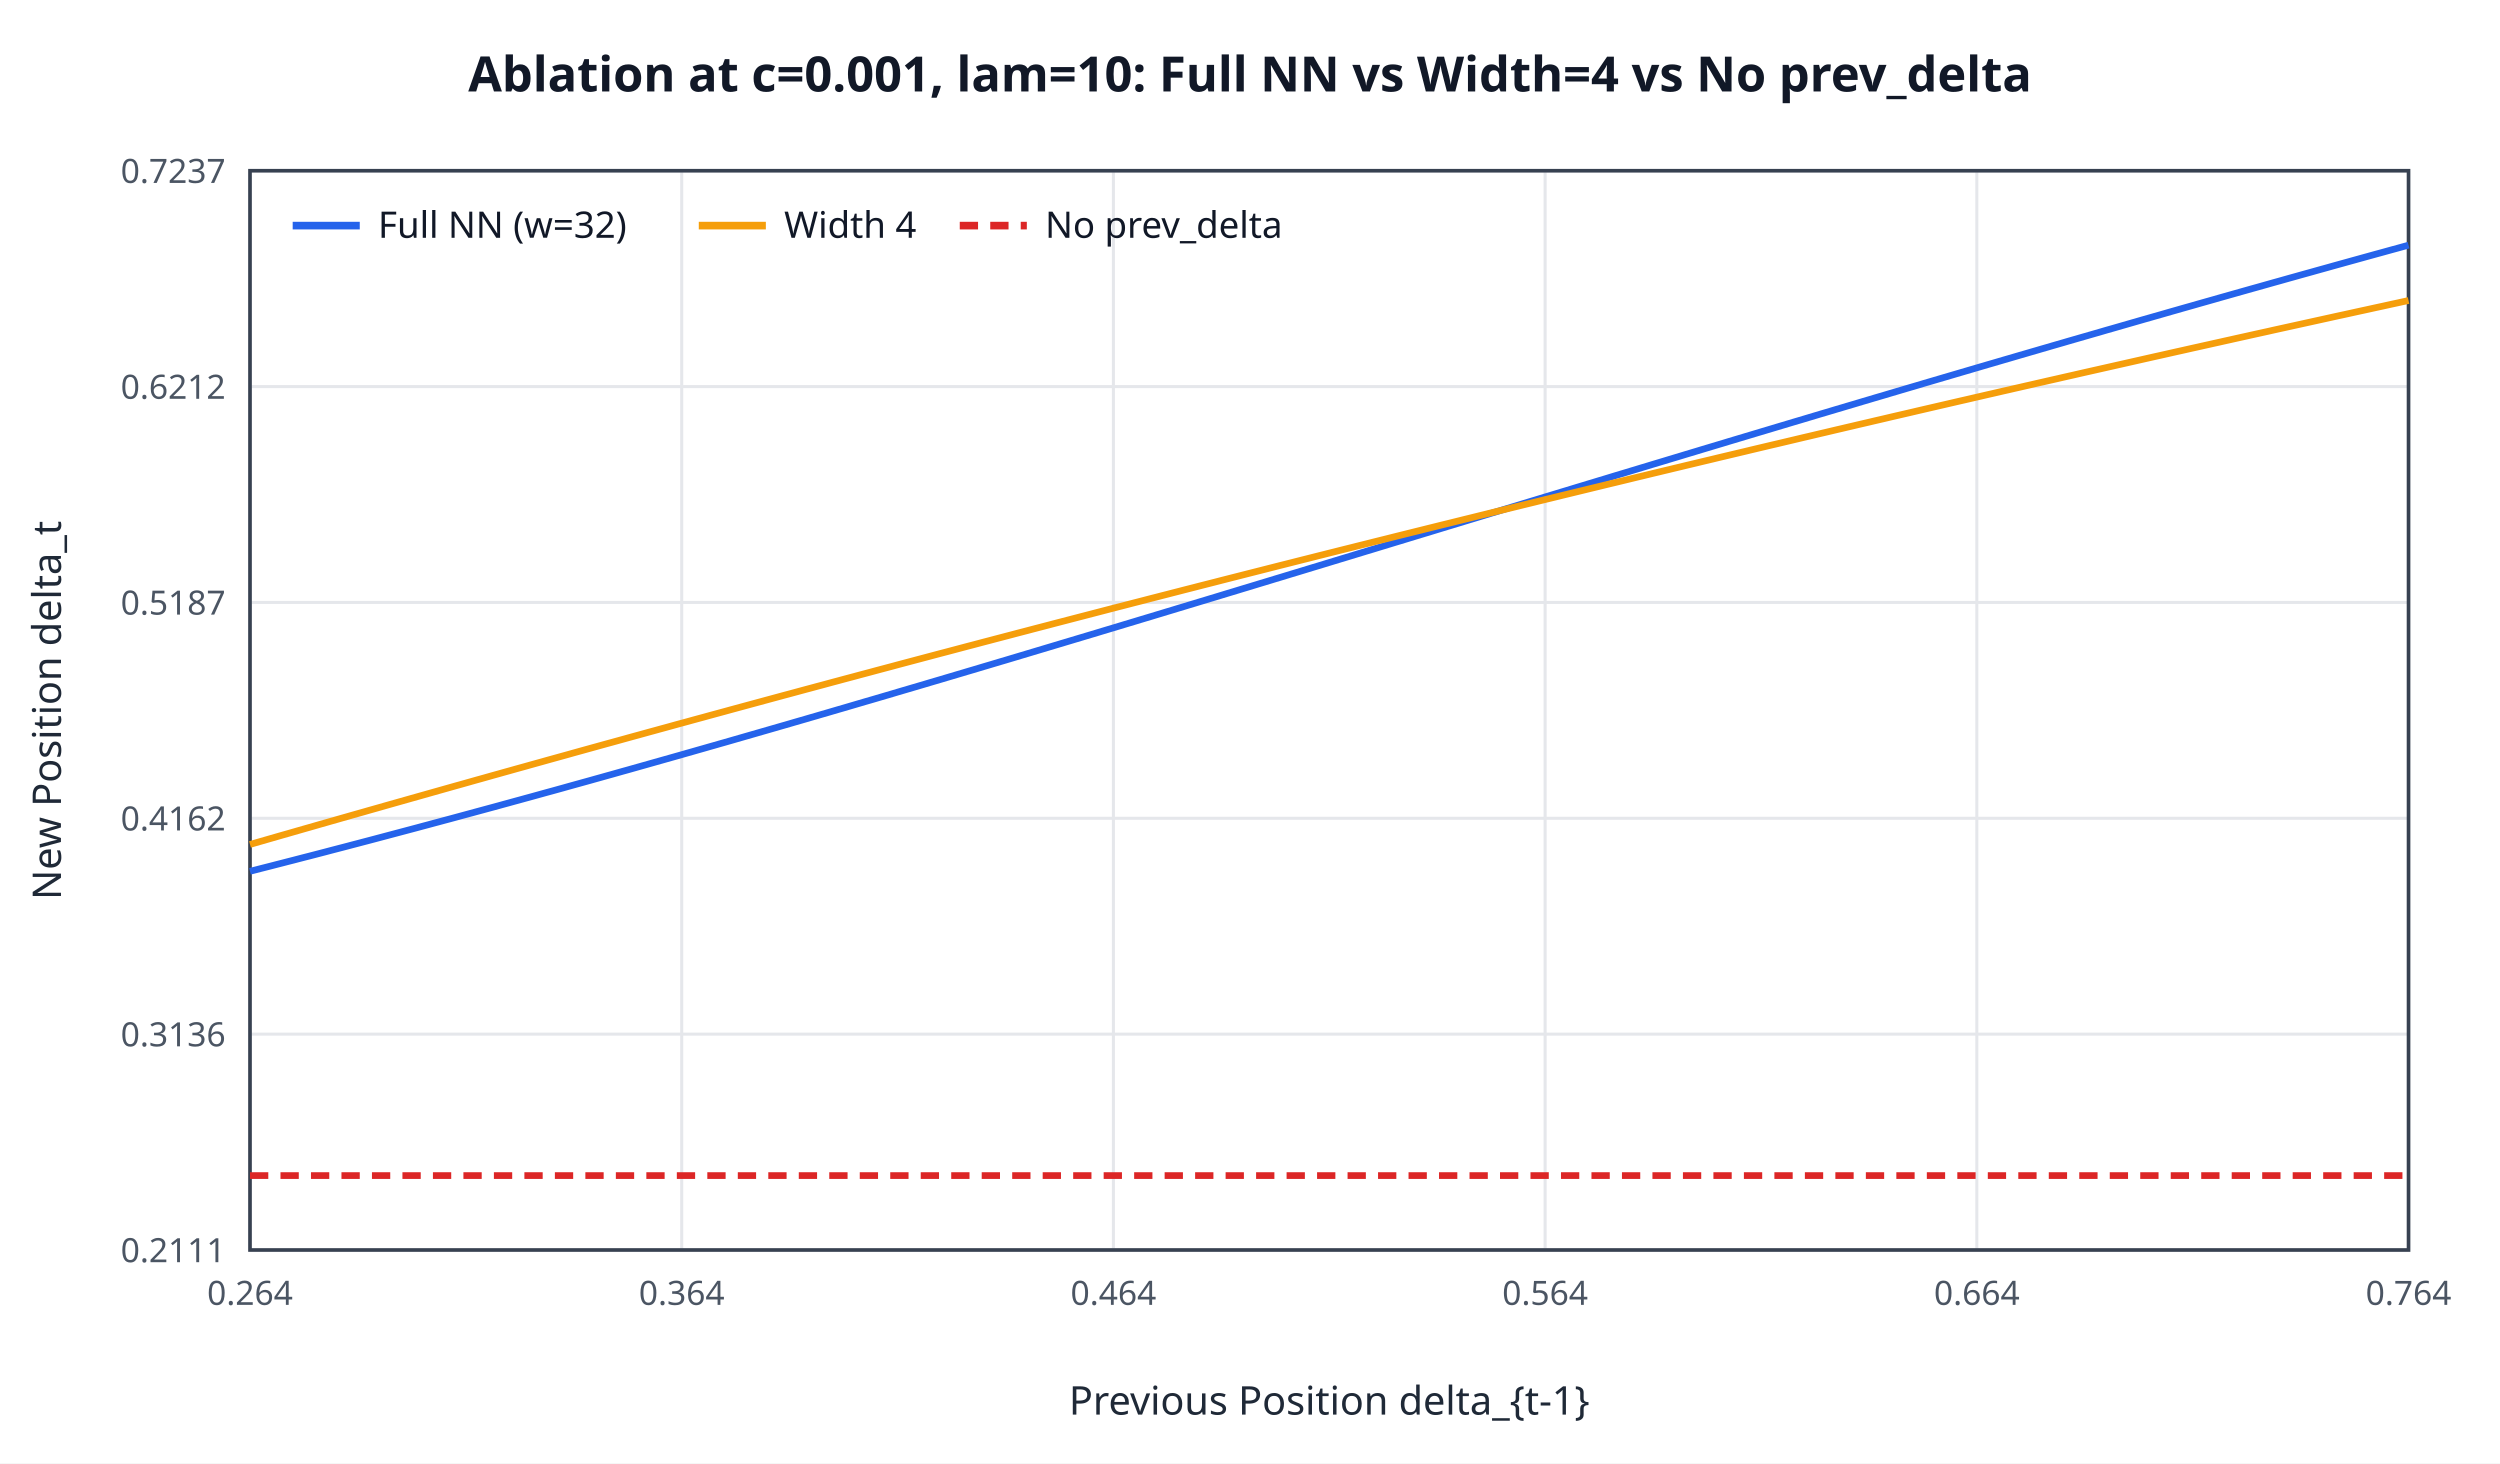
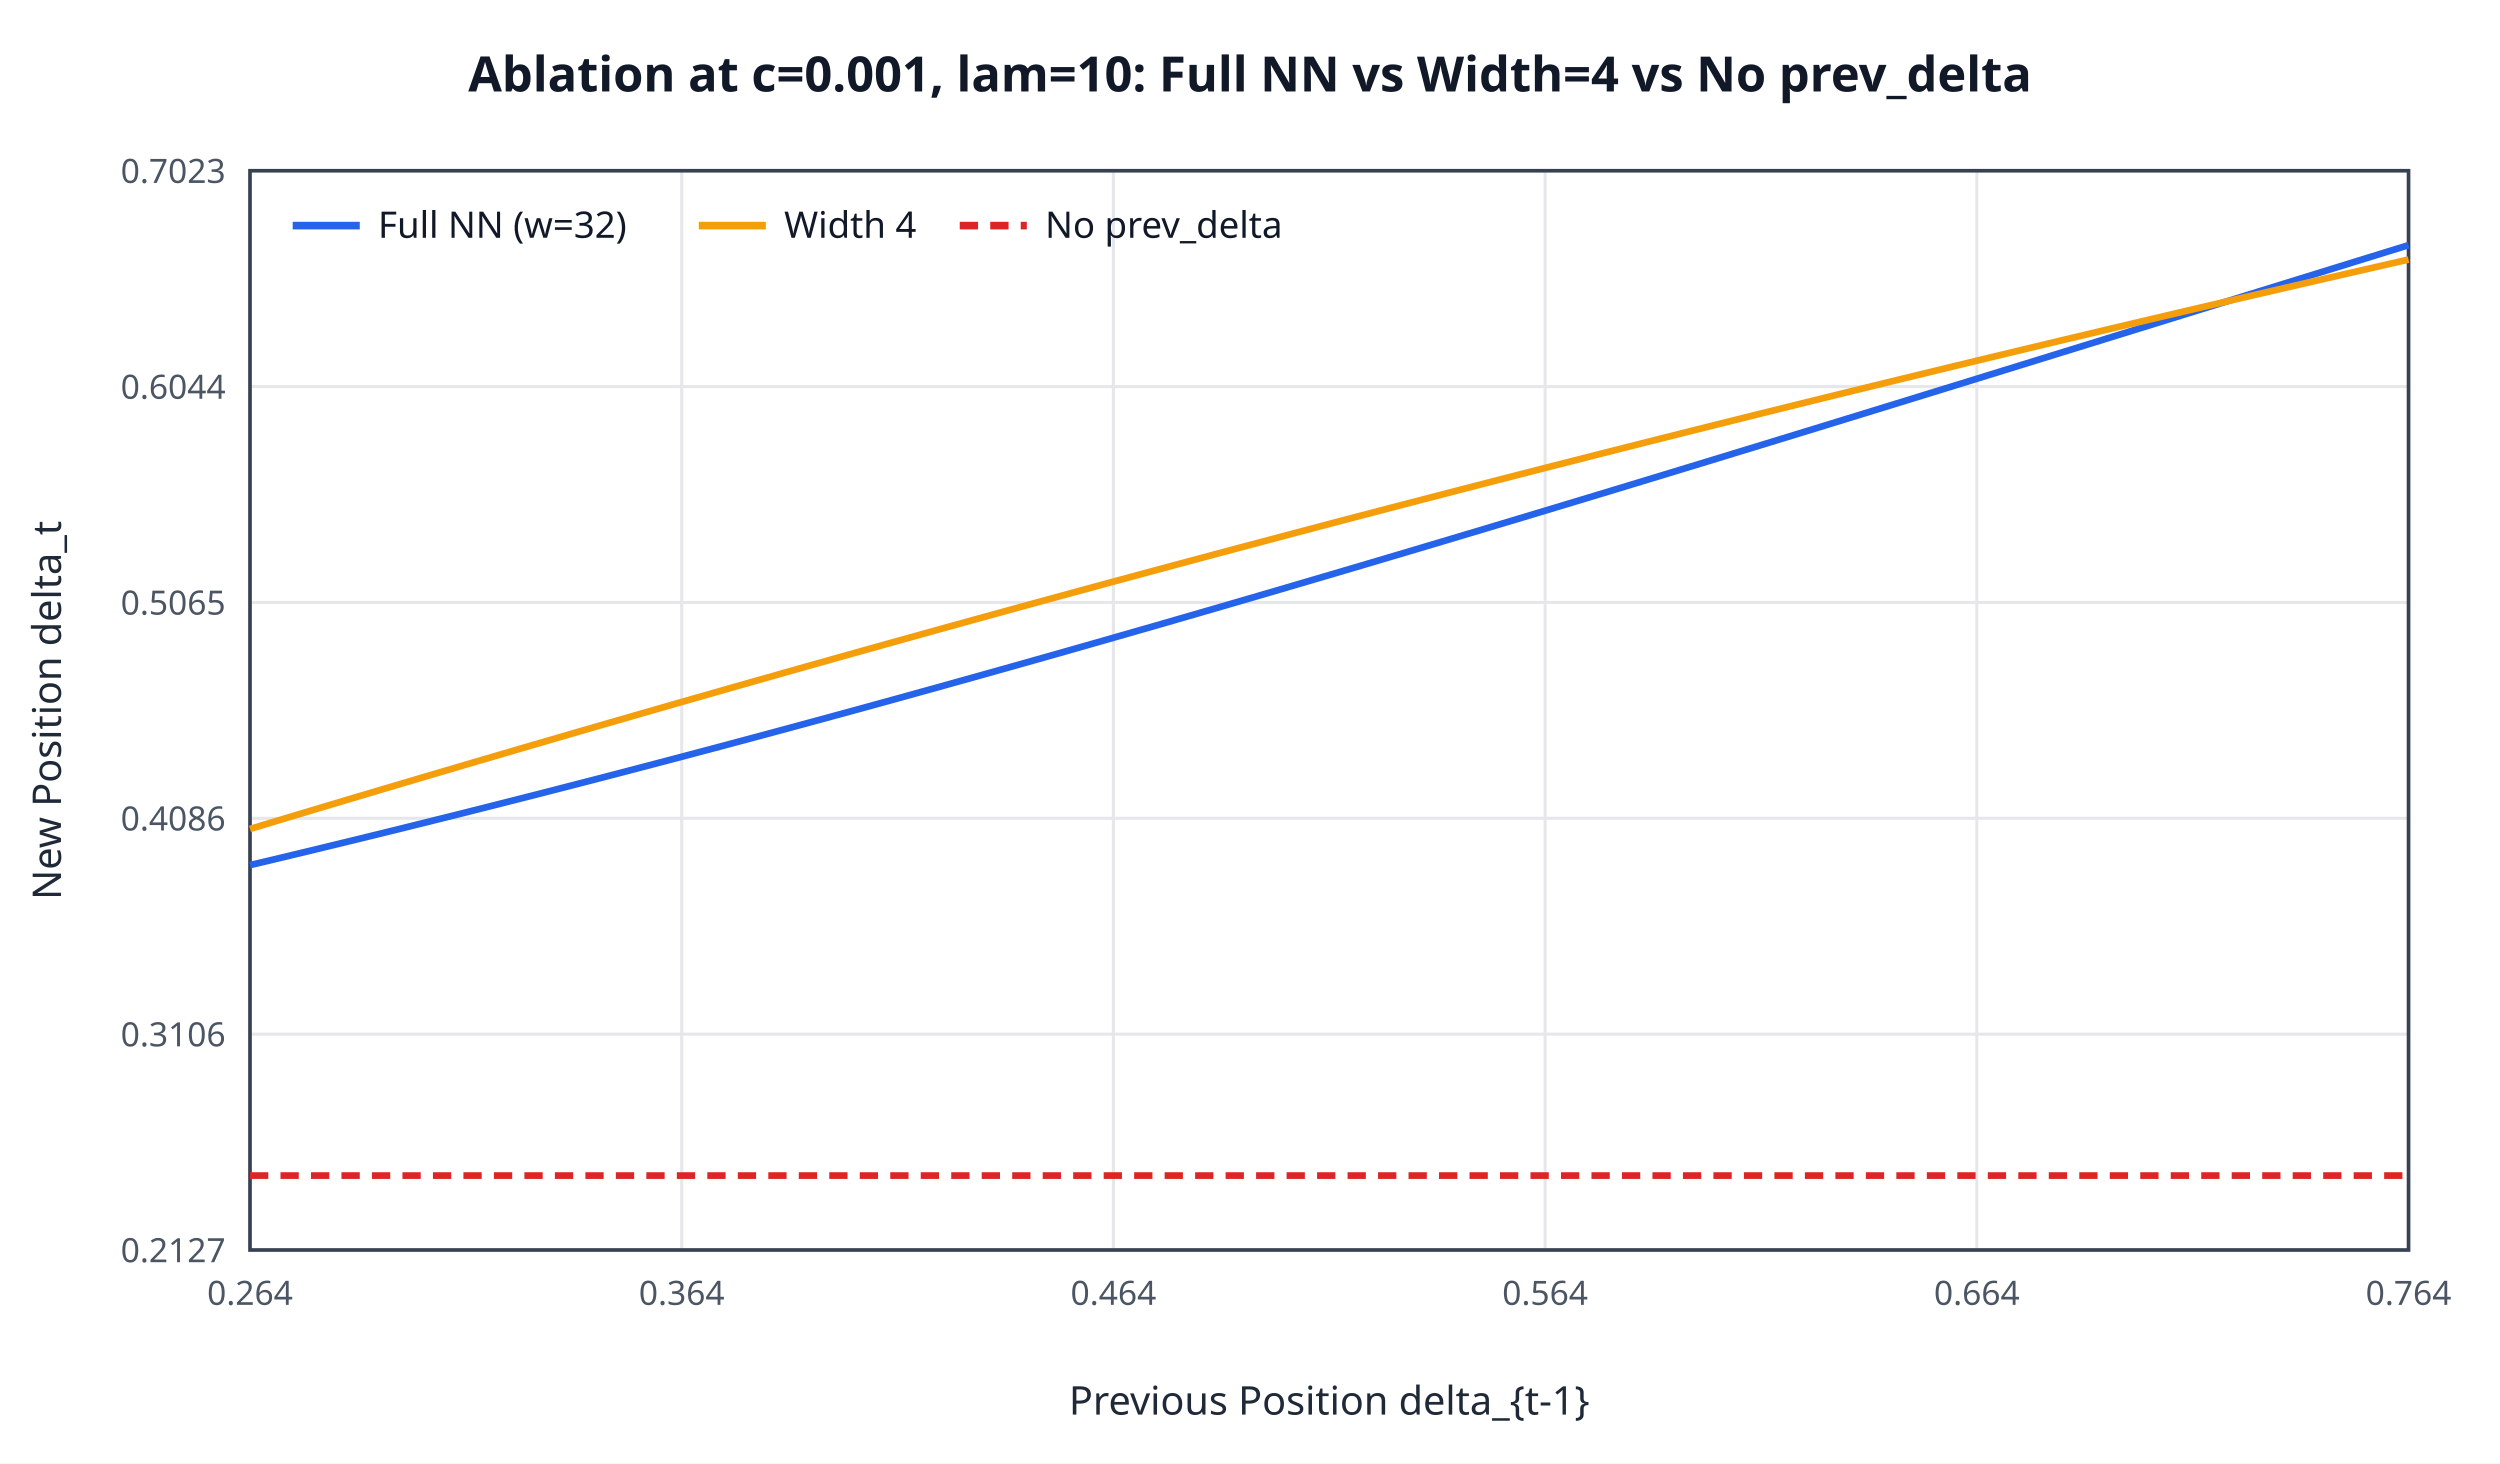
<svg xmlns="http://www.w3.org/2000/svg" width="820" height="480" viewBox="0 0 820 480">
  <rect width="820" height="480" fill="#ffffff" />
  <text x="410" y="30" text-anchor="middle" font-family="sans-serif" font-size="16" font-weight="bold" fill="#111827">Ablation at c=0.001, lam=10: Full NN vs Width=4 vs No prev_delta</text>
  <line x1="82" y1="410.0" x2="790.0" y2="410.0" stroke="#e5e7eb" stroke-width="1" />
-   <text x="74.0" y="414.0" text-anchor="end" font-family="sans-serif" font-size="11" fill="#4b5563">0.2111</text>
+   <text x="74.0" y="414.0" text-anchor="end" font-family="sans-serif" font-size="11" fill="#4b5563">0.2127</text>
  <line x1="82.0" y1="56" x2="82.0" y2="410.0" stroke="#e5e7eb" stroke-width="1" />
  <text x="82.0" y="428.0" text-anchor="middle" font-family="sans-serif" font-size="11" fill="#4b5563">0.264</text>
  <line x1="82" y1="339.2" x2="790.0" y2="339.2" stroke="#e5e7eb" stroke-width="1" />
-   <text x="74.0" y="343.2" text-anchor="end" font-family="sans-serif" font-size="11" fill="#4b5563">0.3136</text>
+   <text x="74.0" y="343.2" text-anchor="end" font-family="sans-serif" font-size="11" fill="#4b5563">0.3106</text>
  <line x1="223.6" y1="56" x2="223.6" y2="410.0" stroke="#e5e7eb" stroke-width="1" />
  <text x="223.6" y="428.0" text-anchor="middle" font-family="sans-serif" font-size="11" fill="#4b5563">0.364</text>
  <line x1="82" y1="268.4" x2="790.0" y2="268.4" stroke="#e5e7eb" stroke-width="1" />
-   <text x="74.0" y="272.4" text-anchor="end" font-family="sans-serif" font-size="11" fill="#4b5563">0.4162</text>
+   <text x="74.0" y="272.4" text-anchor="end" font-family="sans-serif" font-size="11" fill="#4b5563">0.4086</text>
  <line x1="365.2" y1="56" x2="365.2" y2="410.0" stroke="#e5e7eb" stroke-width="1" />
  <text x="365.2" y="428.0" text-anchor="middle" font-family="sans-serif" font-size="11" fill="#4b5563">0.464</text>
  <line x1="82" y1="197.6" x2="790.0" y2="197.6" stroke="#e5e7eb" stroke-width="1" />
-   <text x="74.0" y="201.6" text-anchor="end" font-family="sans-serif" font-size="11" fill="#4b5563">0.5187</text>
+   <text x="74.0" y="201.6" text-anchor="end" font-family="sans-serif" font-size="11" fill="#4b5563">0.5065</text>
  <line x1="506.8" y1="56" x2="506.8" y2="410.0" stroke="#e5e7eb" stroke-width="1" />
  <text x="506.8" y="428.0" text-anchor="middle" font-family="sans-serif" font-size="11" fill="#4b5563">0.564</text>
  <line x1="82" y1="126.8" x2="790.0" y2="126.8" stroke="#e5e7eb" stroke-width="1" />
-   <text x="74.0" y="130.8" text-anchor="end" font-family="sans-serif" font-size="11" fill="#4b5563">0.6212</text>
+   <text x="74.0" y="130.8" text-anchor="end" font-family="sans-serif" font-size="11" fill="#4b5563">0.6044</text>
  <line x1="648.4" y1="56" x2="648.4" y2="410.0" stroke="#e5e7eb" stroke-width="1" />
  <text x="648.4" y="428.0" text-anchor="middle" font-family="sans-serif" font-size="11" fill="#4b5563">0.664</text>
  <line x1="82" y1="56.0" x2="790.0" y2="56.0" stroke="#e5e7eb" stroke-width="1" />
-   <text x="74.0" y="60.0" text-anchor="end" font-family="sans-serif" font-size="11" fill="#4b5563">0.7237</text>
+   <text x="74.0" y="60.0" text-anchor="end" font-family="sans-serif" font-size="11" fill="#4b5563">0.7023</text>
  <line x1="790.0" y1="56" x2="790.0" y2="410.0" stroke="#e5e7eb" stroke-width="1" />
  <text x="790.0" y="428.0" text-anchor="middle" font-family="sans-serif" font-size="11" fill="#4b5563">0.764</text>
  <rect x="82" y="56" width="708" height="354" fill="none" stroke="#374151" stroke-width="1.2" />
  <text x="436.0" y="464.0" text-anchor="middle" font-family="sans-serif" font-size="13" fill="#1f2937">Previous Position delta_{t-1}</text>
  <text x="20" y="233.0" text-anchor="middle" font-family="sans-serif" font-size="13" fill="#1f2937" transform="rotate(-90 20 233.0)">New Position delta_t</text>
-   <polyline fill="none" stroke="#2563eb" stroke-width="2.2" points="82.00,285.79 83.77,285.34 85.54,284.88 87.31,284.43 89.08,283.98 90.85,283.52 92.62,283.07 94.39,282.61 96.16,282.16 97.93,281.70 99.70,281.24 101.47,280.79 103.24,280.33 105.01,279.87 106.78,279.41 108.55,278.94 110.32,278.48 112.09,278.02 113.86,277.56 115.63,277.09 117.40,276.63 119.17,276.16 120.94,275.70 122.71,275.23 124.48,274.76 126.25,274.29 128.02,273.82 129.79,273.35 131.56,272.88 133.33,272.41 135.10,271.94 136.87,271.47 138.64,270.99 140.41,270.52 142.18,270.04 143.95,269.57 145.72,269.09 147.49,268.62 149.26,268.14 151.03,267.66 152.80,267.18 154.57,266.70 156.34,266.22 158.11,265.74 159.88,265.26 161.65,264.78 163.42,264.30 165.19,263.81 166.96,263.33 168.73,262.84 170.50,262.36 172.27,261.87 174.04,261.39 175.81,260.90 177.58,260.41 179.35,259.92 181.12,259.44 182.89,258.95 184.66,258.46 186.43,257.96 188.20,257.47 189.97,256.98 191.74,256.49 193.51,256.00 195.28,255.50 197.05,255.01 198.82,254.51 200.59,254.02 202.36,253.52 204.13,253.02 205.90,252.53 207.67,252.03 209.44,251.53 211.21,251.03 212.98,250.53 214.75,250.03 216.52,249.53 218.29,249.03 220.06,248.53 221.83,248.03 223.60,247.53 225.37,247.02 227.14,246.52 228.91,246.01 230.68,245.51 232.45,245.00 234.22,244.50 235.99,243.99 237.76,243.49 239.53,242.98 241.30,242.47 243.07,241.96 244.84,241.45 246.61,240.94 248.38,240.43 250.15,239.92 251.92,239.41 253.69,238.90 255.46,238.39 257.23,237.88 259.00,237.37 260.77,236.85 262.54,236.34 264.31,235.83 266.08,235.31 267.85,234.80 269.62,234.28 271.39,233.77 273.16,233.25 274.93,232.73 276.70,232.22 278.47,231.70 280.24,231.18 282.01,230.66 283.78,230.14 285.55,229.63 287.32,229.11 289.09,228.59 290.86,228.07 292.63,227.55 294.40,227.02 296.17,226.50 297.94,225.98 299.71,225.46 301.48,224.94 303.25,224.42 305.02,223.89 306.79,223.37 308.56,222.85 310.33,222.32 312.10,221.80 313.87,221.27 315.64,220.75 317.41,220.22 319.18,219.70 320.95,219.17 322.72,218.64 324.49,218.12 326.26,217.59 328.03,217.06 329.80,216.54 331.57,216.01 333.34,215.48 335.11,214.95 336.88,214.42 338.65,213.89 340.42,213.36 342.19,212.83 343.96,212.30 345.73,211.77 347.50,211.24 349.27,210.71 351.04,210.18 352.81,209.65 354.58,209.12 356.35,208.59 358.12,208.06 359.89,207.53 361.66,206.99 363.43,206.46 365.20,205.93 366.97,205.40 368.74,204.86 370.51,204.33 372.28,203.80 374.05,203.26 375.82,202.73 377.59,202.20 379.36,201.66 381.13,201.13 382.90,200.59 384.67,200.06 386.44,199.52 388.21,198.99 389.98,198.45 391.75,197.92 393.52,197.38 395.29,196.85 397.06,196.31 398.83,195.78 400.60,195.24 402.37,194.70 404.14,194.17 405.91,193.63 407.68,193.09 409.45,192.56 411.22,192.02 412.99,191.48 414.76,190.95 416.53,190.41 418.30,189.87 420.07,189.34 421.84,188.80 423.61,188.26 425.38,187.73 427.15,187.19 428.92,186.65 430.69,186.11 432.46,185.58 434.23,185.04 436.00,184.50 437.77,183.96 439.54,183.42 441.31,182.89 443.08,182.35 444.85,181.81 446.62,181.27 448.39,180.73 450.16,180.20 451.93,179.66 453.70,179.12 455.47,178.58 457.24,178.04 459.01,177.51 460.78,176.97 462.55,176.43 464.32,175.89 466.09,175.35 467.86,174.82 469.63,174.28 471.40,173.74 473.17,173.20 474.94,172.66 476.71,172.13 478.48,171.59 480.25,171.05 482.02,170.51 483.79,169.98 485.56,169.44 487.33,168.90 489.10,168.36 490.87,167.83 492.64,167.29 494.41,166.75 496.18,166.21 497.95,165.68 499.72,165.14 501.49,164.60 503.26,164.07 505.03,163.53 506.80,162.99 508.57,162.46 510.34,161.92 512.11,161.38 513.88,160.85 515.65,160.31 517.42,159.77 519.19,159.24 520.96,158.70 522.73,158.17 524.50,157.63 526.27,157.10 528.04,156.56 529.81,156.02 531.58,155.49 533.35,154.96 535.12,154.42 536.89,153.89 538.66,153.35 540.43,152.82 542.20,152.28 543.97,151.75 545.74,151.22 547.51,150.68 549.28,150.15 551.05,149.62 552.82,149.08 554.59,148.55 556.36,148.02 558.13,147.48 559.90,146.95 561.67,146.42 563.44,145.89 565.21,145.36 566.98,144.82 568.75,144.29 570.52,143.76 572.29,143.23 574.06,142.70 575.83,142.17 577.60,141.64 579.37,141.11 581.14,140.58 582.91,140.05 584.68,139.52 586.45,138.99 588.22,138.46 589.99,137.94 591.76,137.41 593.53,136.88 595.30,136.35 597.07,135.82 598.84,135.30 600.61,134.77 602.38,134.24 604.15,133.72 605.92,133.19 607.69,132.67 609.46,132.14 611.23,131.61 613.00,131.09 614.77,130.56 616.54,130.04 618.31,129.52 620.08,128.99 621.85,128.47 623.62,127.94 625.39,127.42 627.16,126.90 628.93,126.38 630.70,125.85 632.47,125.33 634.24,124.81 636.01,124.29 637.78,123.77 639.55,123.25 641.32,122.73 643.09,122.21 644.86,121.69 646.63,121.17 648.40,120.65 650.17,120.13 651.94,119.61 653.71,119.10 655.48,118.58 657.25,118.06 659.02,117.55 660.79,117.03 662.56,116.51 664.33,116.00 666.10,115.48 667.87,114.97 669.64,114.45 671.41,113.94 673.18,113.42 674.95,112.91 676.72,112.40 678.49,111.88 680.26,111.37 682.03,110.86 683.80,110.35 685.57,109.84 687.34,109.33 689.11,108.82 690.88,108.30 692.65,107.80 694.42,107.29 696.19,106.78 697.96,106.27 699.73,105.76 701.50,105.25 703.27,104.74 705.04,104.24 706.81,103.73 708.58,103.23 710.35,102.72 712.12,102.21 713.89,101.71 715.66,101.20 717.43,100.70 719.20,100.20 720.97,99.69 722.74,99.19 724.51,98.69 726.28,98.19 728.05,97.68 729.82,97.18 731.59,96.68 733.36,96.18 735.13,95.68 736.90,95.18 738.67,94.68 740.44,94.19 742.21,93.69 743.98,93.19 745.75,92.69 747.52,92.20 749.29,91.70 751.06,91.20 752.83,90.71 754.60,90.21 756.37,89.72 758.14,89.23 759.91,88.73 761.68,88.24 763.45,87.75 765.22,87.25 766.99,86.76 768.76,86.27 770.53,85.78 772.30,85.29 774.07,84.80 775.84,84.31 777.61,83.82 779.38,83.33 781.15,82.85 782.92,82.36 784.69,81.87 786.46,81.39 788.23,80.90 790.00,80.41 " />
-   <polyline fill="none" stroke="#f59e0b" stroke-width="2.2" points="82.00,276.98 83.77,276.47 85.54,275.96 87.31,275.45 89.08,274.94 90.85,274.43 92.62,273.92 94.39,273.42 96.16,272.91 97.93,272.40 99.70,271.89 101.47,271.39 103.24,270.88 105.01,270.37 106.78,269.87 108.55,269.36 110.32,268.86 112.09,268.35 113.86,267.85 115.63,267.34 117.40,266.84 119.17,266.34 120.94,265.83 122.71,265.33 124.48,264.83 126.25,264.32 128.02,263.82 129.79,263.32 131.56,262.82 133.33,262.32 135.10,261.82 136.87,261.32 138.64,260.82 140.41,260.32 142.18,259.82 143.95,259.32 145.72,258.82 147.49,258.32 149.26,257.82 151.03,257.33 152.80,256.83 154.57,256.33 156.34,255.83 158.11,255.34 159.88,254.84 161.65,254.34 163.42,253.85 165.19,253.35 166.96,252.86 168.73,252.36 170.50,251.87 172.27,251.38 174.04,250.88 175.81,250.39 177.58,249.90 179.35,249.40 181.12,248.91 182.89,248.42 184.66,247.93 186.43,247.44 188.20,246.94 189.97,246.45 191.74,245.96 193.51,245.47 195.28,244.98 197.05,244.49 198.82,244.00 200.59,243.52 202.36,243.03 204.13,242.54 205.90,242.05 207.67,241.56 209.44,241.08 211.21,240.59 212.98,240.10 214.75,239.62 216.52,239.13 218.29,238.65 220.06,238.16 221.83,237.67 223.60,237.19 225.37,236.71 227.14,236.22 228.91,235.74 230.68,235.26 232.45,234.77 234.22,234.29 235.99,233.81 237.76,233.33 239.53,232.84 241.30,232.36 243.07,231.88 244.84,231.40 246.61,230.92 248.38,230.44 250.15,229.96 251.92,229.48 253.69,229.00 255.46,228.52 257.23,228.04 259.00,227.57 260.77,227.09 262.54,226.61 264.31,226.13 266.08,225.66 267.85,225.18 269.62,224.71 271.39,224.23 273.16,223.75 274.93,223.28 276.70,222.80 278.47,222.33 280.24,221.86 282.01,221.38 283.78,220.91 285.55,220.44 287.32,219.96 289.09,219.49 290.86,219.02 292.63,218.55 294.40,218.07 296.17,217.60 297.94,217.13 299.71,216.66 301.48,216.19 303.25,215.72 305.02,215.25 306.79,214.78 308.56,214.31 310.33,213.85 312.10,213.38 313.87,212.91 315.64,212.44 317.41,211.97 319.18,211.51 320.95,211.04 322.72,210.57 324.49,210.11 326.26,209.64 328.03,209.18 329.80,208.71 331.57,208.25 333.34,207.78 335.11,207.32 336.88,206.86 338.65,206.39 340.42,205.93 342.19,205.47 343.96,205.01 345.73,204.54 347.50,204.08 349.27,203.62 351.04,203.16 352.81,202.70 354.58,202.24 356.35,201.78 358.12,201.32 359.89,200.86 361.66,200.40 363.43,199.94 365.20,199.48 366.97,199.02 368.74,198.57 370.51,198.11 372.28,197.65 374.05,197.20 375.82,196.74 377.59,196.28 379.36,195.83 381.13,195.37 382.90,194.92 384.67,194.46 386.44,194.01 388.21,193.55 389.98,193.10 391.75,192.65 393.52,192.19 395.29,191.74 397.06,191.29 398.83,190.84 400.60,190.38 402.37,189.93 404.14,189.48 405.91,189.03 407.68,188.58 409.45,188.13 411.22,187.68 412.99,187.23 414.76,186.78 416.53,186.33 418.30,185.88 420.07,185.43 421.84,184.99 423.61,184.54 425.38,184.09 427.15,183.64 428.92,183.20 430.69,182.75 432.46,182.30 434.23,181.86 436.00,181.41 437.77,180.97 439.54,180.52 441.31,180.08 443.08,179.64 444.85,179.19 446.62,178.75 448.39,178.31 450.16,177.86 451.93,177.42 453.70,176.98 455.47,176.54 457.24,176.09 459.01,175.65 460.78,175.21 462.55,174.77 464.32,174.33 466.09,173.89 467.86,173.45 469.63,173.01 471.40,172.57 473.17,172.13 474.94,171.70 476.71,171.26 478.48,170.82 480.25,170.38 482.02,169.95 483.79,169.51 485.56,169.07 487.33,168.64 489.10,168.20 490.87,167.77 492.64,167.33 494.41,166.90 496.18,166.46 497.95,166.03 499.72,165.59 501.49,165.16 503.26,164.73 505.03,164.29 506.80,163.86 508.57,163.43 510.34,163.00 512.11,162.56 513.88,162.13 515.65,161.70 517.42,161.27 519.19,160.84 520.96,160.41 522.73,159.98 524.50,159.55 526.27,159.12 528.04,158.69 529.81,158.27 531.58,157.84 533.35,157.41 535.12,156.98 536.89,156.55 538.66,156.13 540.43,155.70 542.20,155.27 543.97,154.85 545.74,154.42 547.51,154.00 549.28,153.57 551.05,153.15 552.82,152.72 554.59,152.30 556.36,151.88 558.13,151.45 559.90,151.03 561.67,150.61 563.44,150.18 565.21,149.76 566.98,149.34 568.75,148.92 570.52,148.50 572.29,148.08 574.06,147.65 575.83,147.23 577.60,146.81 579.37,146.39 581.14,145.97 582.91,145.56 584.68,145.14 586.45,144.72 588.22,144.30 589.99,143.88 591.76,143.46 593.53,143.05 595.30,142.63 597.07,142.21 598.84,141.80 600.61,141.38 602.38,140.96 604.15,140.55 605.92,140.13 607.69,139.72 609.46,139.30 611.23,138.89 613.00,138.48 614.77,138.06 616.54,137.65 618.31,137.24 620.08,136.82 621.85,136.41 623.62,136.00 625.39,135.59 627.16,135.18 628.93,134.76 630.70,134.35 632.47,133.94 634.24,133.53 636.01,133.12 637.78,132.71 639.55,132.30 641.32,131.89 643.09,131.48 644.86,131.08 646.63,130.67 648.40,130.26 650.17,129.85 651.94,129.44 653.71,129.04 655.48,128.63 657.25,128.22 659.02,127.82 660.79,127.41 662.56,127.01 664.33,126.60 666.10,126.20 667.87,125.79 669.64,125.39 671.41,124.98 673.18,124.58 674.95,124.18 676.72,123.77 678.49,123.37 680.26,122.97 682.03,122.56 683.80,122.16 685.57,121.76 687.34,121.36 689.11,120.96 690.88,120.56 692.65,120.16 694.42,119.76 696.19,119.36 697.96,118.96 699.73,118.56 701.50,118.16 703.27,117.76 705.04,117.36 706.81,116.96 708.58,116.57 710.35,116.17 712.12,115.77 713.89,115.37 715.66,114.98 717.43,114.58 719.20,114.18 720.97,113.79 722.74,113.39 724.51,113.00 726.28,112.60 728.05,112.21 729.82,111.81 731.59,111.42 733.36,111.02 735.13,110.63 736.90,110.24 738.67,109.84 740.44,109.45 742.21,109.06 743.98,108.67 745.75,108.27 747.52,107.88 749.29,107.49 751.06,107.10 752.83,106.71 754.60,106.32 756.37,105.93 758.14,105.54 759.91,105.15 761.68,104.76 763.45,104.37 765.22,103.98 766.99,103.59 768.76,103.21 770.53,102.82 772.30,102.43 774.07,102.04 775.84,101.66 777.61,101.27 779.38,100.88 781.15,100.50 782.92,100.11 784.69,99.72 786.46,99.34 788.23,98.95 790.00,98.57 " />
+   <polyline fill="none" stroke="#2563eb" stroke-width="2.2" points="82.00,283.76 83.77,283.34 85.54,282.92 87.31,282.50 89.08,282.08 90.85,281.66 92.62,281.23 94.39,280.81 96.16,280.38 97.93,279.96 99.70,279.53 101.47,279.11 103.24,278.68 105.01,278.25 106.78,277.82 108.55,277.39 110.32,276.96 112.09,276.53 113.86,276.10 115.63,275.67 117.40,275.24 119.17,274.81 120.94,274.37 122.71,273.94 124.48,273.50 126.25,273.07 128.02,272.63 129.79,272.20 131.56,271.76 133.33,271.32 135.10,270.88 136.87,270.44 138.64,270.01 140.41,269.57 142.18,269.12 143.95,268.68 145.72,268.24 147.49,267.80 149.26,267.36 151.03,266.91 152.80,266.47 154.57,266.02 156.34,265.58 158.11,265.13 159.88,264.68 161.65,264.24 163.42,263.79 165.19,263.34 166.96,262.89 168.73,262.44 170.50,261.99 172.27,261.54 174.04,261.09 175.81,260.64 177.58,260.19 179.35,259.73 181.12,259.28 182.89,258.82 184.66,258.37 186.43,257.91 188.20,257.46 189.97,257.00 191.74,256.54 193.51,256.09 195.28,255.63 197.05,255.17 198.82,254.71 200.59,254.25 202.36,253.79 204.13,253.33 205.90,252.87 207.67,252.40 209.44,251.94 211.21,251.48 212.98,251.01 214.75,250.55 216.52,250.08 218.29,249.62 220.06,249.15 221.83,248.69 223.60,248.22 225.37,247.75 227.14,247.28 228.91,246.81 230.68,246.34 232.45,245.87 234.22,245.40 235.99,244.93 237.76,244.46 239.53,243.99 241.30,243.51 243.07,243.04 244.84,242.57 246.61,242.09 248.38,241.62 250.15,241.14 251.92,240.67 253.69,240.19 255.46,239.71 257.23,239.24 259.00,238.76 260.77,238.28 262.54,237.80 264.31,237.32 266.08,236.84 267.85,236.36 269.62,235.88 271.39,235.40 273.16,234.91 274.93,234.43 276.70,233.95 278.47,233.47 280.24,232.98 282.01,232.50 283.78,232.01 285.55,231.53 287.32,231.04 289.09,230.55 290.86,230.07 292.63,229.58 294.40,229.09 296.17,228.60 297.94,228.11 299.71,227.62 301.48,227.13 303.25,226.64 305.02,226.15 306.79,225.66 308.56,225.17 310.33,224.67 312.10,224.18 313.87,223.69 315.64,223.19 317.41,222.70 319.18,222.20 320.95,221.71 322.72,221.21 324.49,220.72 326.26,220.22 328.03,219.72 329.80,219.23 331.57,218.73 333.34,218.23 335.11,217.73 336.88,217.23 338.65,216.73 340.42,216.23 342.19,215.73 343.96,215.23 345.73,214.73 347.50,214.23 349.27,213.72 351.04,213.22 352.81,212.72 354.58,212.21 356.35,211.71 358.12,211.20 359.89,210.70 361.66,210.19 363.43,209.69 365.20,209.18 366.97,208.67 368.74,208.17 370.51,207.66 372.28,207.15 374.05,206.64 375.82,206.14 377.59,205.63 379.36,205.12 381.13,204.61 382.90,204.10 384.67,203.59 386.44,203.07 388.21,202.56 389.98,202.05 391.75,201.54 393.52,201.03 395.29,200.51 397.06,200.00 398.83,199.49 400.60,198.97 402.37,198.46 404.14,197.94 405.91,197.43 407.68,196.91 409.45,196.39 411.22,195.88 412.99,195.36 414.76,194.84 416.53,194.33 418.30,193.81 420.07,193.29 421.84,192.77 423.61,192.25 425.38,191.73 427.15,191.21 428.92,190.69 430.69,190.17 432.46,189.65 434.23,189.13 436.00,188.61 437.77,188.09 439.54,187.57 441.31,187.04 443.08,186.52 444.85,186.00 446.62,185.48 448.39,184.95 450.16,184.43 451.93,183.90 453.70,183.38 455.47,182.85 457.24,182.33 459.01,181.80 460.78,181.28 462.55,180.75 464.32,180.23 466.09,179.70 467.86,179.17 469.63,178.64 471.40,178.12 473.17,177.59 474.94,177.06 476.71,176.53 478.48,176.00 480.25,175.47 482.02,174.94 483.79,174.42 485.56,173.89 487.33,173.36 489.10,172.82 490.87,172.29 492.64,171.76 494.41,171.23 496.18,170.70 497.95,170.17 499.72,169.64 501.49,169.10 503.26,168.57 505.03,168.04 506.80,167.51 508.57,166.97 510.34,166.44 512.11,165.90 513.88,165.37 515.65,164.84 517.42,164.30 519.19,163.77 520.96,163.23 522.73,162.70 524.50,162.16 526.27,161.63 528.04,161.09 529.81,160.55 531.58,160.02 533.35,159.48 535.12,158.94 536.89,158.41 538.66,157.87 540.43,157.33 542.20,156.79 543.97,156.26 545.74,155.72 547.51,155.18 549.28,154.64 551.05,154.10 552.82,153.56 554.59,153.02 556.36,152.49 558.13,151.95 559.90,151.41 561.67,150.87 563.44,150.33 565.21,149.79 566.98,149.25 568.75,148.70 570.52,148.16 572.29,147.62 574.06,147.08 575.83,146.54 577.60,146.00 579.37,145.46 581.14,144.92 582.91,144.37 584.68,143.83 586.45,143.29 588.22,142.75 589.99,142.20 591.76,141.66 593.53,141.12 595.30,140.58 597.07,140.03 598.84,139.49 600.61,138.95 602.38,138.40 604.15,137.86 605.92,137.31 607.69,136.77 609.46,136.23 611.23,135.68 613.00,135.14 614.77,134.59 616.54,134.05 618.31,133.50 620.08,132.96 621.85,132.41 623.62,131.87 625.39,131.32 627.16,130.78 628.93,130.23 630.70,129.69 632.47,129.14 634.24,128.60 636.01,128.05 637.78,127.50 639.55,126.96 641.32,126.41 643.09,125.87 644.86,125.32 646.63,124.77 648.40,124.23 650.17,123.68 651.94,123.13 653.71,122.59 655.48,122.04 657.25,121.49 659.02,120.95 660.79,120.40 662.56,119.85 664.33,119.31 666.10,118.76 667.87,118.21 669.64,117.66 671.41,117.12 673.18,116.57 674.95,116.02 676.72,115.47 678.49,114.93 680.26,114.38 682.03,113.83 683.80,113.28 685.57,112.74 687.34,112.19 689.11,111.64 690.88,111.09 692.65,110.54 694.42,110.00 696.19,109.45 697.96,108.90 699.73,108.35 701.50,107.80 703.27,107.26 705.04,106.71 706.81,106.16 708.58,105.61 710.35,105.06 712.12,104.52 713.89,103.97 715.66,103.42 717.43,102.87 719.20,102.32 720.97,101.77 722.74,101.23 724.51,100.68 726.28,100.13 728.05,99.58 729.82,99.03 731.59,98.49 733.36,97.94 735.13,97.39 736.90,96.84 738.67,96.29 740.44,95.74 742.21,95.20 743.98,94.65 745.75,94.10 747.52,93.55 749.29,93.00 751.06,92.46 752.83,91.91 754.60,91.36 756.37,90.81 758.14,90.27 759.91,89.72 761.68,89.17 763.45,88.62 765.22,88.07 766.99,87.53 768.76,86.98 770.53,86.43 772.30,85.88 774.07,85.34 775.84,84.79 777.61,84.24 779.38,83.70 781.15,83.15 782.92,82.60 784.69,82.05 786.46,81.51 788.23,80.96 790.00,80.41 " />
+   <polyline fill="none" stroke="#f59e0b" stroke-width="2.2" points="82.00,271.90 83.77,271.36 85.54,270.83 87.31,270.30 89.08,269.76 90.85,269.23 92.62,268.70 94.39,268.17 96.16,267.64 97.93,267.10 99.70,266.57 101.47,266.04 103.24,265.51 105.01,264.98 106.78,264.45 108.55,263.92 110.32,263.40 112.09,262.87 113.86,262.34 115.63,261.81 117.40,261.28 119.17,260.76 120.94,260.23 122.71,259.70 124.48,259.18 126.25,258.65 128.02,258.13 129.79,257.60 131.56,257.08 133.33,256.55 135.10,256.03 136.87,255.50 138.64,254.98 140.41,254.46 142.18,253.93 143.95,253.41 145.72,252.89 147.49,252.37 149.26,251.85 151.03,251.32 152.80,250.80 154.57,250.28 156.34,249.76 158.11,249.24 159.88,248.72 161.65,248.20 163.42,247.69 165.19,247.17 166.96,246.65 168.73,246.13 170.50,245.61 172.27,245.10 174.04,244.58 175.81,244.06 177.58,243.55 179.35,243.03 181.12,242.52 182.89,242.00 184.66,241.49 186.43,240.97 188.20,240.46 189.97,239.94 191.74,239.43 193.51,238.92 195.28,238.40 197.05,237.89 198.82,237.38 200.59,236.87 202.36,236.36 204.13,235.85 205.90,235.34 207.67,234.82 209.44,234.31 211.21,233.80 212.98,233.30 214.75,232.79 216.52,232.28 218.29,231.77 220.06,231.26 221.83,230.75 223.60,230.25 225.37,229.74 227.14,229.23 228.91,228.73 230.68,228.22 232.45,227.72 234.22,227.21 235.99,226.71 237.76,226.20 239.53,225.70 241.30,225.19 243.07,224.69 244.84,224.19 246.61,223.68 248.38,223.18 250.15,222.68 251.92,222.18 253.69,221.68 255.46,221.17 257.23,220.67 259.00,220.17 260.77,219.67 262.54,219.17 264.31,218.67 266.08,218.17 267.85,217.68 269.62,217.18 271.39,216.68 273.16,216.18 274.93,215.68 276.70,215.19 278.47,214.69 280.24,214.19 282.01,213.70 283.78,213.20 285.55,212.71 287.32,212.21 289.09,211.72 290.86,211.22 292.63,210.73 294.40,210.24 296.17,209.74 297.94,209.25 299.71,208.76 301.48,208.27 303.25,207.77 305.02,207.28 306.79,206.79 308.56,206.30 310.33,205.81 312.10,205.32 313.87,204.83 315.64,204.34 317.41,203.85 319.18,203.36 320.95,202.87 322.72,202.39 324.49,201.90 326.26,201.41 328.03,200.92 329.80,200.44 331.57,199.95 333.34,199.46 335.11,198.98 336.88,198.49 338.65,198.01 340.42,197.52 342.19,197.04 343.96,196.56 345.73,196.07 347.50,195.59 349.27,195.11 351.04,194.62 352.81,194.14 354.58,193.66 356.35,193.18 358.12,192.70 359.89,192.22 361.66,191.73 363.43,191.25 365.20,190.77 366.97,190.30 368.74,189.82 370.51,189.34 372.28,188.86 374.05,188.38 375.82,187.90 377.59,187.43 379.36,186.95 381.13,186.47 382.90,186.00 384.67,185.52 386.44,185.04 388.21,184.57 389.98,184.09 391.75,183.62 393.52,183.14 395.29,182.67 397.06,182.20 398.83,181.72 400.60,181.25 402.37,180.78 404.14,180.30 405.91,179.83 407.68,179.36 409.45,178.89 411.22,178.42 412.99,177.95 414.76,177.48 416.53,177.01 418.30,176.54 420.07,176.07 421.84,175.60 423.61,175.13 425.38,174.66 427.15,174.20 428.92,173.73 430.69,173.26 432.46,172.79 434.23,172.33 436.00,171.86 437.77,171.39 439.54,170.93 441.31,170.46 443.08,170.00 444.85,169.53 446.62,169.07 448.39,168.61 450.16,168.14 451.93,167.68 453.70,167.22 455.47,166.75 457.24,166.29 459.01,165.83 460.78,165.37 462.55,164.91 464.32,164.45 466.09,163.99 467.86,163.53 469.63,163.07 471.40,162.61 473.17,162.15 474.94,161.69 476.71,161.23 478.48,160.77 480.25,160.31 482.02,159.86 483.79,159.40 485.56,158.94 487.33,158.49 489.10,158.03 490.87,157.57 492.64,157.12 494.41,156.66 496.18,156.21 497.95,155.75 499.72,155.30 501.49,154.85 503.26,154.39 505.03,153.94 506.80,153.49 508.57,153.03 510.34,152.58 512.11,152.13 513.88,151.68 515.65,151.23 517.42,150.78 519.19,150.33 520.96,149.88 522.73,149.43 524.50,148.98 526.27,148.53 528.04,148.08 529.81,147.63 531.58,147.18 533.35,146.73 535.12,146.29 536.89,145.84 538.66,145.39 540.43,144.94 542.20,144.50 543.97,144.05 545.74,143.61 547.51,143.16 549.28,142.72 551.05,142.27 552.82,141.83 554.59,141.38 556.36,140.94 558.13,140.50 559.90,140.05 561.67,139.61 563.44,139.17 565.21,138.73 566.98,138.29 568.75,137.84 570.52,137.40 572.29,136.96 574.06,136.52 575.83,136.08 577.60,135.64 579.37,135.20 581.14,134.76 582.91,134.32 584.68,133.89 586.45,133.45 588.22,133.01 589.99,132.57 591.76,132.14 593.53,131.70 595.30,131.26 597.07,130.83 598.84,130.39 600.61,129.95 602.38,129.52 604.15,129.08 605.92,128.65 607.69,128.21 609.46,127.78 611.23,127.35 613.00,126.91 614.77,126.48 616.54,126.05 618.31,125.62 620.08,125.18 621.85,124.75 623.62,124.32 625.39,123.89 627.16,123.46 628.93,123.03 630.70,122.60 632.47,122.17 634.24,121.74 636.01,121.31 637.78,120.88 639.55,120.45 641.32,120.02 643.09,119.60 644.86,119.17 646.63,118.74 648.40,118.31 650.17,117.89 651.94,117.46 653.71,117.03 655.48,116.61 657.25,116.18 659.02,115.76 660.79,115.33 662.56,114.91 664.33,114.48 666.10,114.06 667.87,113.64 669.64,113.21 671.41,112.79 673.18,112.37 674.95,111.94 676.72,111.52 678.49,111.10 680.26,110.68 682.03,110.26 683.80,109.84 685.57,109.42 687.34,109.00 689.11,108.58 690.88,108.16 692.65,107.74 694.42,107.32 696.19,106.90 697.96,106.48 699.73,106.06 701.50,105.65 703.27,105.23 705.04,104.81 706.81,104.39 708.58,103.98 710.35,103.56 712.12,103.15 713.89,102.73 715.66,102.31 717.43,101.90 719.20,101.48 720.97,101.07 722.74,100.66 724.51,100.24 726.28,99.83 728.05,99.42 729.82,99.00 731.59,98.59 733.36,98.18 735.13,97.77 736.90,97.35 738.67,96.94 740.44,96.53 742.21,96.12 743.98,95.71 745.75,95.30 747.52,94.89 749.29,94.48 751.06,94.07 752.83,93.66 754.60,93.25 756.37,92.84 758.14,92.44 759.91,92.03 761.68,91.62 763.45,91.21 765.22,90.81 766.99,90.40 768.76,89.99 770.53,89.59 772.30,89.18 774.07,88.78 775.84,88.37 777.61,87.97 779.38,87.56 781.15,87.16 782.92,86.75 784.69,86.35 786.46,85.94 788.23,85.54 790.00,85.14 " />
  <polyline fill="none" stroke="#dc2626" stroke-width="2.2" stroke-dasharray="6,4" points="82.00,385.59 83.77,385.59 85.54,385.59 87.31,385.59 89.08,385.59 90.85,385.59 92.62,385.59 94.39,385.59 96.16,385.59 97.93,385.59 99.70,385.59 101.47,385.59 103.24,385.59 105.01,385.59 106.78,385.59 108.55,385.59 110.32,385.59 112.09,385.59 113.86,385.59 115.63,385.59 117.40,385.59 119.17,385.59 120.94,385.59 122.71,385.59 124.48,385.59 126.25,385.59 128.02,385.59 129.79,385.59 131.56,385.59 133.33,385.59 135.10,385.59 136.87,385.59 138.64,385.59 140.41,385.59 142.18,385.59 143.95,385.59 145.72,385.59 147.49,385.59 149.26,385.59 151.03,385.59 152.80,385.59 154.57,385.59 156.34,385.59 158.11,385.59 159.88,385.59 161.65,385.59 163.42,385.59 165.19,385.59 166.96,385.59 168.73,385.59 170.50,385.59 172.27,385.59 174.04,385.59 175.81,385.59 177.58,385.59 179.35,385.59 181.12,385.59 182.89,385.59 184.66,385.59 186.43,385.59 188.20,385.59 189.97,385.59 191.74,385.59 193.51,385.59 195.28,385.59 197.05,385.59 198.82,385.59 200.59,385.59 202.36,385.59 204.13,385.59 205.90,385.59 207.67,385.59 209.44,385.59 211.21,385.59 212.98,385.59 214.75,385.59 216.52,385.59 218.29,385.59 220.06,385.59 221.83,385.59 223.60,385.59 225.37,385.59 227.14,385.59 228.91,385.59 230.68,385.59 232.45,385.59 234.22,385.59 235.99,385.59 237.76,385.59 239.53,385.59 241.30,385.59 243.07,385.59 244.84,385.59 246.61,385.59 248.38,385.59 250.15,385.59 251.92,385.59 253.69,385.59 255.46,385.59 257.23,385.59 259.00,385.59 260.77,385.59 262.54,385.59 264.31,385.59 266.08,385.59 267.85,385.59 269.62,385.59 271.39,385.59 273.16,385.59 274.93,385.59 276.70,385.59 278.47,385.59 280.24,385.59 282.01,385.59 283.78,385.59 285.55,385.59 287.32,385.59 289.09,385.59 290.86,385.59 292.63,385.59 294.40,385.59 296.17,385.59 297.94,385.59 299.71,385.59 301.48,385.59 303.25,385.59 305.02,385.59 306.79,385.59 308.56,385.59 310.33,385.59 312.10,385.59 313.87,385.59 315.64,385.59 317.41,385.59 319.18,385.59 320.95,385.59 322.72,385.59 324.49,385.59 326.26,385.59 328.03,385.59 329.80,385.59 331.57,385.59 333.34,385.59 335.11,385.59 336.88,385.59 338.65,385.59 340.42,385.59 342.19,385.59 343.96,385.59 345.73,385.59 347.50,385.59 349.27,385.59 351.04,385.59 352.81,385.59 354.58,385.59 356.35,385.59 358.12,385.59 359.89,385.59 361.66,385.59 363.43,385.59 365.20,385.59 366.97,385.59 368.74,385.59 370.51,385.59 372.28,385.59 374.05,385.59 375.82,385.59 377.59,385.59 379.36,385.59 381.13,385.59 382.90,385.59 384.67,385.59 386.44,385.59 388.21,385.59 389.98,385.59 391.75,385.59 393.52,385.59 395.29,385.59 397.06,385.59 398.83,385.59 400.60,385.59 402.37,385.59 404.14,385.59 405.91,385.59 407.68,385.59 409.45,385.59 411.22,385.59 412.99,385.59 414.76,385.59 416.53,385.59 418.30,385.59 420.07,385.59 421.84,385.59 423.61,385.59 425.38,385.59 427.15,385.59 428.92,385.59 430.69,385.59 432.46,385.59 434.23,385.59 436.00,385.59 437.77,385.59 439.54,385.59 441.31,385.59 443.08,385.59 444.85,385.59 446.62,385.59 448.39,385.59 450.16,385.59 451.93,385.59 453.70,385.59 455.47,385.59 457.24,385.59 459.01,385.59 460.78,385.59 462.55,385.59 464.32,385.59 466.09,385.59 467.86,385.59 469.63,385.59 471.40,385.59 473.17,385.59 474.94,385.59 476.71,385.59 478.48,385.59 480.25,385.59 482.02,385.59 483.79,385.59 485.56,385.59 487.33,385.59 489.10,385.59 490.87,385.59 492.64,385.59 494.41,385.59 496.18,385.59 497.95,385.59 499.72,385.59 501.49,385.59 503.26,385.59 505.03,385.59 506.80,385.59 508.57,385.59 510.34,385.59 512.11,385.59 513.88,385.59 515.65,385.59 517.42,385.59 519.19,385.59 520.96,385.59 522.73,385.59 524.50,385.59 526.27,385.59 528.04,385.59 529.81,385.59 531.58,385.59 533.35,385.59 535.12,385.59 536.89,385.59 538.66,385.59 540.43,385.59 542.20,385.59 543.97,385.59 545.74,385.59 547.51,385.59 549.28,385.59 551.05,385.59 552.82,385.59 554.59,385.59 556.36,385.59 558.13,385.59 559.90,385.59 561.67,385.59 563.44,385.59 565.21,385.59 566.98,385.59 568.75,385.59 570.52,385.59 572.29,385.59 574.06,385.59 575.83,385.59 577.60,385.59 579.37,385.59 581.14,385.59 582.91,385.59 584.68,385.59 586.45,385.59 588.22,385.59 589.99,385.59 591.76,385.59 593.53,385.59 595.30,385.59 597.07,385.59 598.84,385.59 600.61,385.59 602.38,385.59 604.15,385.59 605.92,385.59 607.69,385.59 609.46,385.59 611.23,385.59 613.00,385.59 614.77,385.59 616.54,385.59 618.31,385.59 620.08,385.59 621.85,385.59 623.62,385.59 625.39,385.59 627.16,385.59 628.93,385.59 630.70,385.59 632.47,385.59 634.24,385.59 636.01,385.59 637.78,385.59 639.55,385.59 641.32,385.59 643.09,385.59 644.86,385.59 646.63,385.59 648.40,385.59 650.17,385.59 651.94,385.59 653.71,385.59 655.48,385.59 657.25,385.59 659.02,385.59 660.79,385.59 662.56,385.59 664.33,385.59 666.10,385.59 667.87,385.59 669.64,385.59 671.41,385.59 673.18,385.59 674.95,385.59 676.72,385.59 678.49,385.59 680.26,385.59 682.03,385.59 683.80,385.59 685.57,385.59 687.34,385.59 689.11,385.59 690.88,385.59 692.65,385.59 694.42,385.59 696.19,385.59 697.96,385.59 699.73,385.59 701.50,385.59 703.27,385.59 705.04,385.59 706.81,385.59 708.58,385.59 710.35,385.59 712.12,385.59 713.89,385.59 715.66,385.59 717.43,385.59 719.20,385.59 720.97,385.59 722.74,385.59 724.51,385.59 726.28,385.59 728.05,385.59 729.82,385.59 731.59,385.59 733.36,385.59 735.13,385.59 736.90,385.59 738.67,385.59 740.44,385.59 742.21,385.59 743.98,385.59 745.75,385.59 747.52,385.59 749.29,385.59 751.06,385.59 752.83,385.59 754.60,385.59 756.37,385.59 758.14,385.59 759.91,385.59 761.68,385.59 763.45,385.59 765.22,385.59 766.99,385.59 768.76,385.59 770.53,385.59 772.30,385.59 774.07,385.59 775.84,385.59 777.61,385.59 779.38,385.59 781.15,385.59 782.92,385.59 784.69,385.59 786.46,385.59 788.23,385.59 790.00,385.59 " />
  <line x1="96.0" y1="74.0" x2="118.0" y2="74.0" stroke="#2563eb" stroke-width="2.5" />
  <text x="124.0" y="78.0" font-family="sans-serif" font-size="12" fill="#111827">Full NN (w=32)</text>
  <line x1="229.2" y1="74.0" x2="251.2" y2="74.0" stroke="#f59e0b" stroke-width="2.5" />
  <text x="257.2" y="78.0" font-family="sans-serif" font-size="12" fill="#111827">Width 4</text>
  <line x1="314.8" y1="74.0" x2="336.8" y2="74.0" stroke="#dc2626" stroke-width="2.5" stroke-dasharray="6,4" />
  <text x="342.8" y="78.0" font-family="sans-serif" font-size="12" fill="#111827">No prev_delta</text>
</svg>
